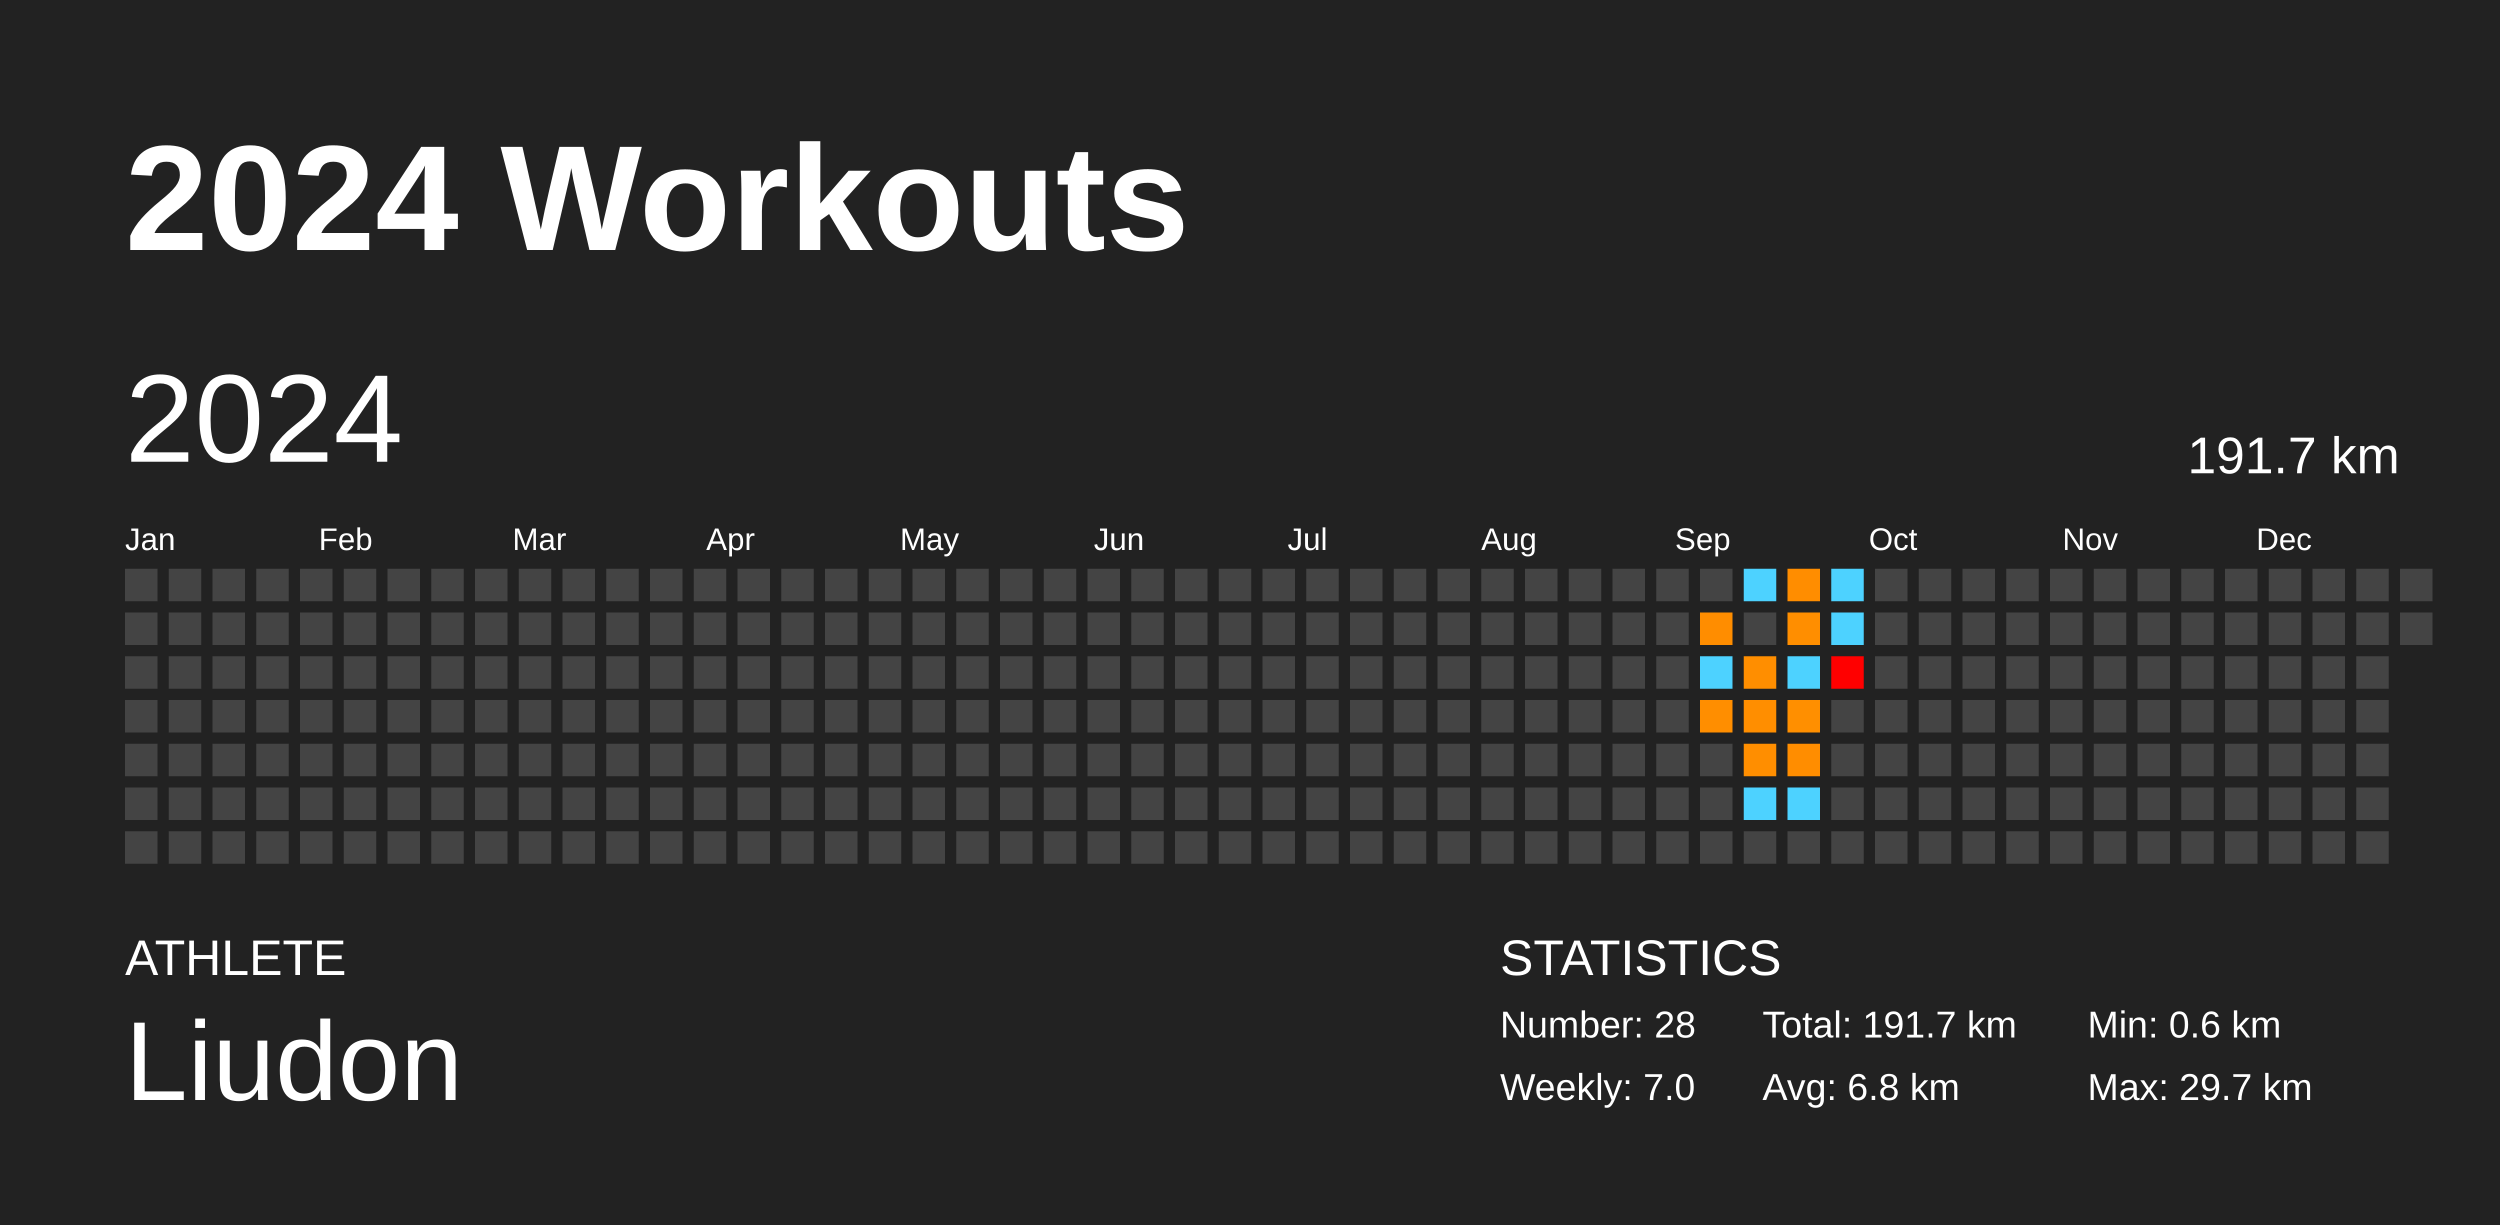
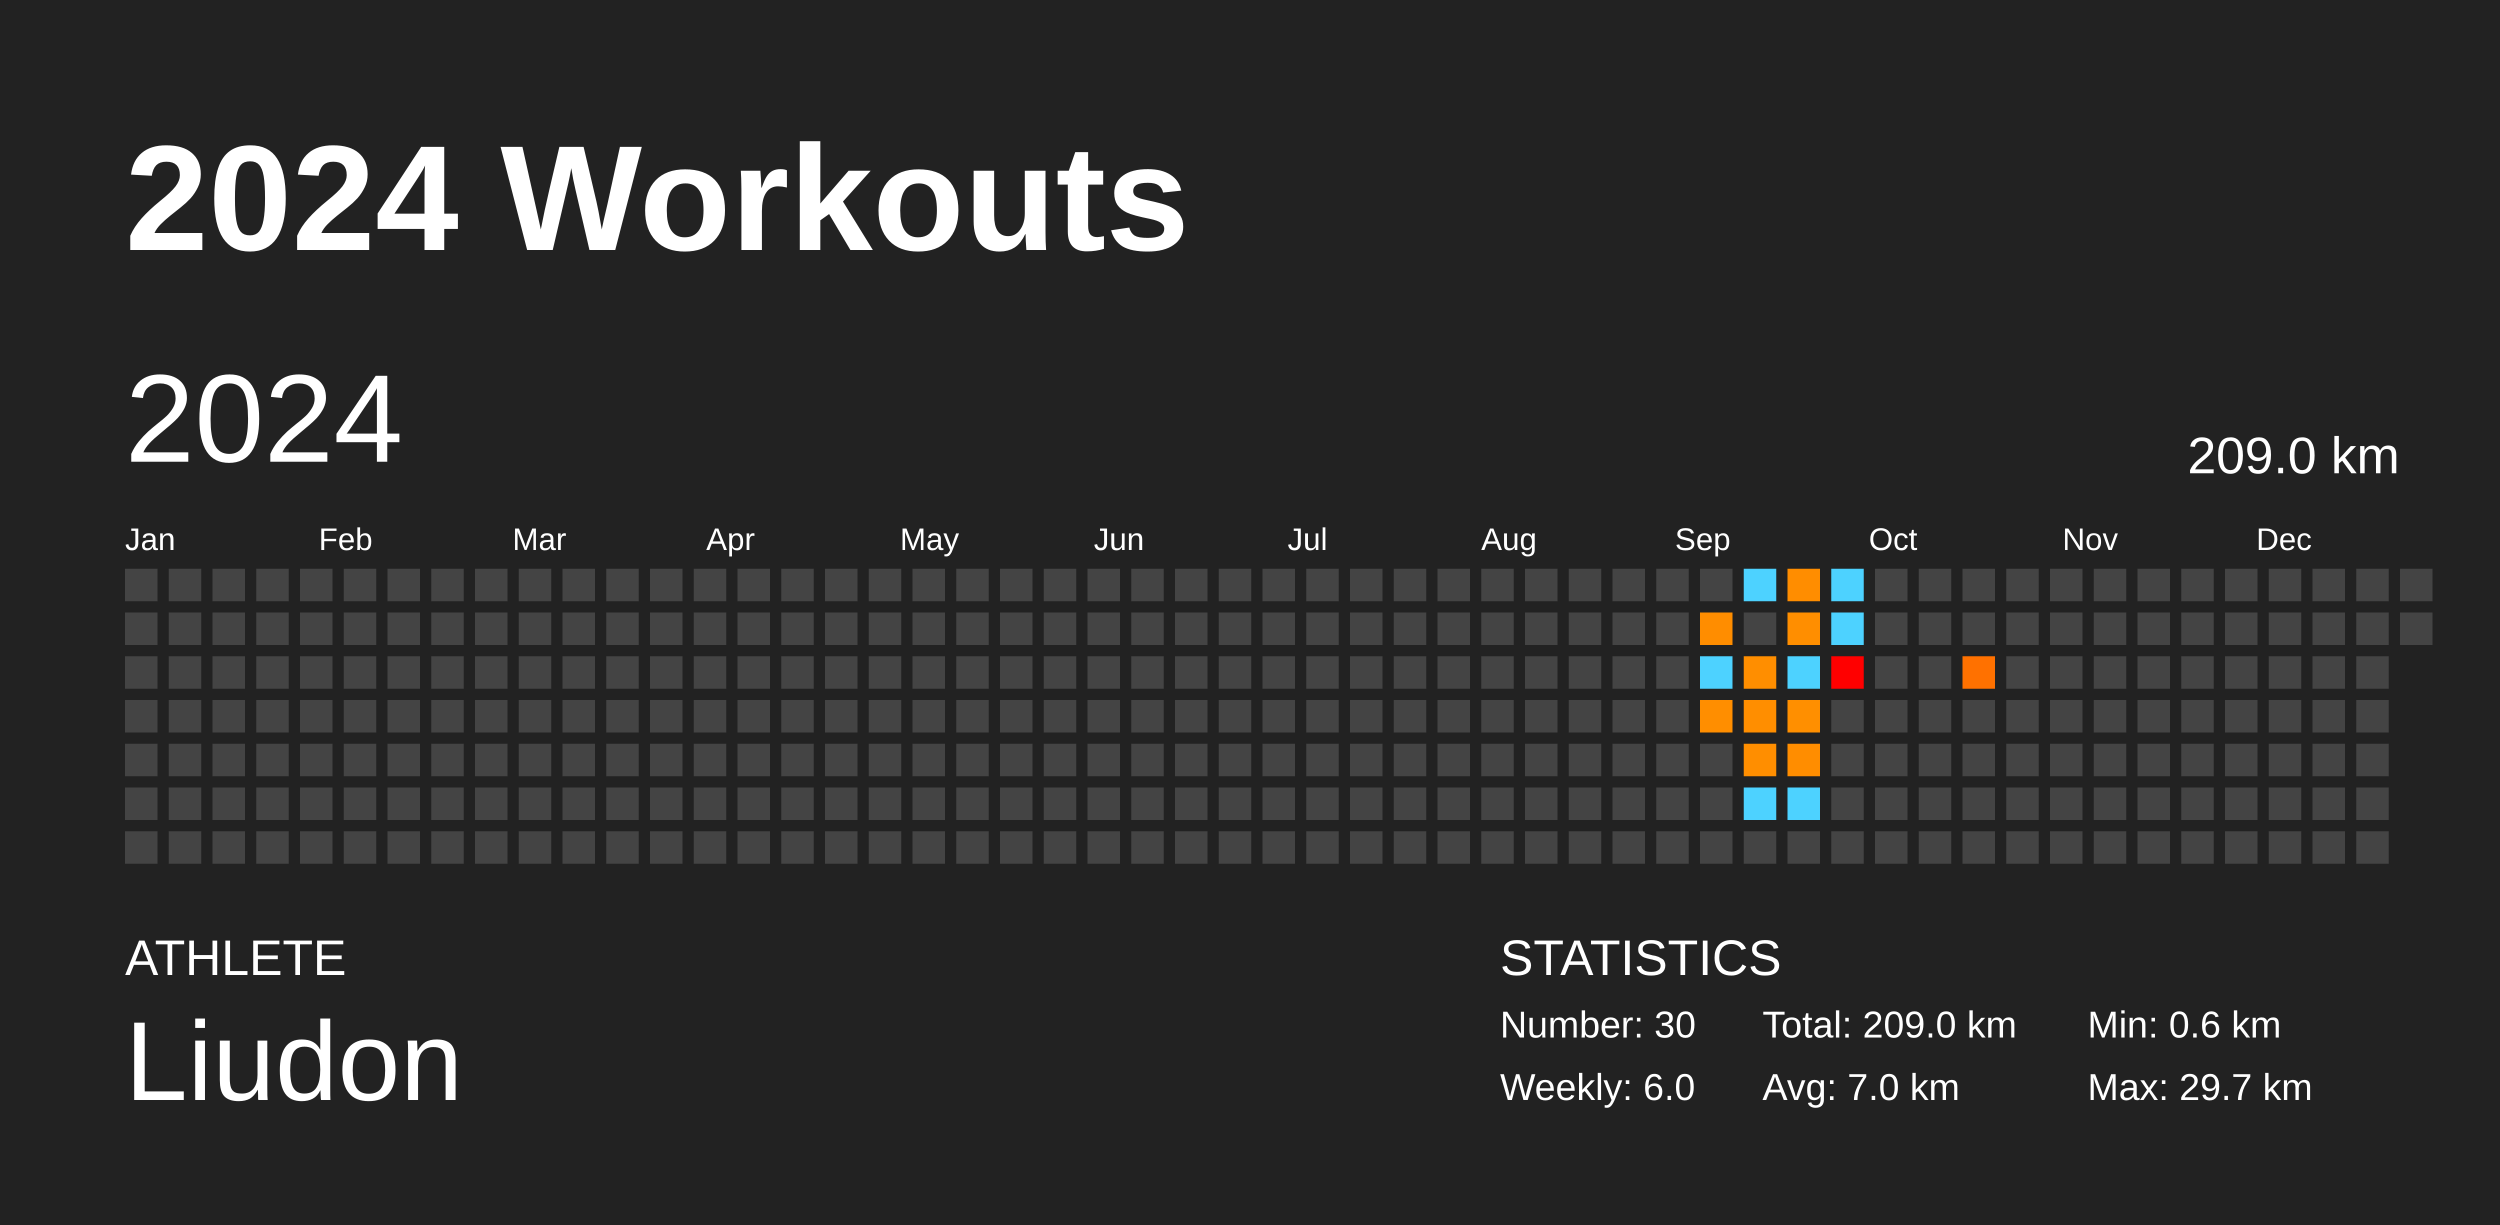
<svg xmlns="http://www.w3.org/2000/svg" baseProfile="full" height="98mm" version="1.1" viewBox="0,0,200,98" width="200mm">
  <defs />
  <rect fill="#222222" height="98" width="200" x="0" y="0" />
  <text fill="#FFFFFF" style="font-size:12px; font-family:Arial; font-weight:bold;" x="10" y="20">2024 Workouts</text>
  <text fill="#FFFFFF" style="font-size:4px; font-family:Arial" x="10" y="78">ATHLETE</text>
  <text fill="#FFFFFF" style="font-size:9px; font-family:Arial" x="10" y="88">Liudon</text>
  <text fill="#FFFFFF" style="font-size:4px; font-family:Arial" x="120" y="78">STATISTICS</text>
-   <text fill="#FFFFFF" style="font-size:3px; font-family:Arial" x="120" y="83">Number: 28</text>
-   <text fill="#FFFFFF" style="font-size:3px; font-family:Arial" x="120" y="88">Weekly: 7.0</text>
-   <text fill="#FFFFFF" style="font-size:3px; font-family:Arial" x="141" y="83">Total: 191.7 km</text>
-   <text fill="#FFFFFF" style="font-size:3px; font-family:Arial" x="141" y="88">Avg: 6.8 km</text>
+   <text fill="#FFFFFF" style="font-size:3px; font-family:Arial" x="120" y="83">Number: 30</text>
+   <text fill="#FFFFFF" style="font-size:3px; font-family:Arial" x="120" y="88">Weekly: 6.0</text>
+   <text fill="#FFFFFF" style="font-size:3px; font-family:Arial" x="141" y="83">Total: 209.0 km</text>
+   <text fill="#FFFFFF" style="font-size:3px; font-family:Arial" x="141" y="88">Avg: 7.0 km</text>
  <text fill="#FFFFFF" style="font-size:3px; font-family:Arial" x="167" y="83">Min: 0.6 km</text>
  <text fill="#FFFFFF" style="font-size:3px; font-family:Arial" x="167" y="88">Max: 29.7 km</text>
  <text dominant-baseline="hanging" fill="#FFFFFF" style="font-size:10.0px; font-family:Arial;" x="10" y="30">2024</text>
-   <text dominant-baseline="hanging" fill="#FFFFFF" style="font-size:4.125px; font-family:Arial;" x="175" y="35">191.7 km</text>
+   <text dominant-baseline="hanging" fill="#FFFFFF" style="font-size:4.125px; font-family:Arial;" x="175" y="35">209.0 km</text>
  <text fill="#FFFFFF" style="font-size:2.5px; font-family:Arial" x="10.0" y="44">Jan</text>
  <text fill="#FFFFFF" style="font-size:2.5px; font-family:Arial" x="25.5" y="44">Feb</text>
  <text fill="#FFFFFF" style="font-size:2.5px; font-family:Arial" x="41.0" y="44">Mar</text>
  <text fill="#FFFFFF" style="font-size:2.5px; font-family:Arial" x="56.5" y="44">Apr</text>
  <text fill="#FFFFFF" style="font-size:2.5px; font-family:Arial" x="72.0" y="44">May</text>
  <text fill="#FFFFFF" style="font-size:2.5px; font-family:Arial" x="87.5" y="44">Jun</text>
  <text fill="#FFFFFF" style="font-size:2.5px; font-family:Arial" x="103.0" y="44">Jul</text>
  <text fill="#FFFFFF" style="font-size:2.5px; font-family:Arial" x="118.5" y="44">Aug</text>
  <text fill="#FFFFFF" style="font-size:2.5px; font-family:Arial" x="134.0" y="44">Sep</text>
  <text fill="#FFFFFF" style="font-size:2.5px; font-family:Arial" x="149.5" y="44">Oct</text>
  <text fill="#FFFFFF" style="font-size:2.5px; font-family:Arial" x="165.0" y="44">Nov</text>
  <text fill="#FFFFFF" style="font-size:2.5px; font-family:Arial" x="180.5" y="44">Dec</text>
  <rect fill="#444444" height="2.6" width="2.6" x="10.0" y="45.5" />
  <rect fill="#444444" height="2.6" width="2.6" x="10.0" y="49.0" />
  <rect fill="#444444" height="2.6" width="2.6" x="10.0" y="52.5" />
  <rect fill="#444444" height="2.6" width="2.6" x="10.0" y="56.0" />
  <rect fill="#444444" height="2.6" width="2.6" x="10.0" y="59.5" />
  <rect fill="#444444" height="2.6" width="2.6" x="10.0" y="63.0" />
  <rect fill="#444444" height="2.6" width="2.6" x="10.0" y="66.5" />
  <rect fill="#444444" height="2.6" width="2.6" x="13.5" y="45.5" />
  <rect fill="#444444" height="2.6" width="2.6" x="13.5" y="49.0" />
  <rect fill="#444444" height="2.6" width="2.6" x="13.5" y="52.5" />
  <rect fill="#444444" height="2.6" width="2.6" x="13.5" y="56.0" />
  <rect fill="#444444" height="2.6" width="2.6" x="13.5" y="59.5" />
  <rect fill="#444444" height="2.6" width="2.6" x="13.5" y="63.0" />
  <rect fill="#444444" height="2.6" width="2.6" x="13.5" y="66.5" />
  <rect fill="#444444" height="2.6" width="2.6" x="17.0" y="45.5" />
  <rect fill="#444444" height="2.6" width="2.6" x="17.0" y="49.0" />
  <rect fill="#444444" height="2.6" width="2.6" x="17.0" y="52.5" />
  <rect fill="#444444" height="2.6" width="2.6" x="17.0" y="56.0" />
  <rect fill="#444444" height="2.6" width="2.6" x="17.0" y="59.5" />
  <rect fill="#444444" height="2.6" width="2.6" x="17.0" y="63.0" />
  <rect fill="#444444" height="2.6" width="2.6" x="17.0" y="66.5" />
  <rect fill="#444444" height="2.6" width="2.6" x="20.5" y="45.5" />
  <rect fill="#444444" height="2.6" width="2.6" x="20.5" y="49.0" />
  <rect fill="#444444" height="2.6" width="2.6" x="20.5" y="52.5" />
  <rect fill="#444444" height="2.6" width="2.6" x="20.5" y="56.0" />
  <rect fill="#444444" height="2.6" width="2.6" x="20.5" y="59.5" />
  <rect fill="#444444" height="2.6" width="2.6" x="20.5" y="63.0" />
  <rect fill="#444444" height="2.6" width="2.6" x="20.5" y="66.5" />
  <rect fill="#444444" height="2.6" width="2.6" x="24.0" y="45.5" />
  <rect fill="#444444" height="2.6" width="2.6" x="24.0" y="49.0" />
  <rect fill="#444444" height="2.6" width="2.6" x="24.0" y="52.5" />
  <rect fill="#444444" height="2.6" width="2.6" x="24.0" y="56.0" />
  <rect fill="#444444" height="2.6" width="2.6" x="24.0" y="59.5" />
  <rect fill="#444444" height="2.6" width="2.6" x="24.0" y="63.0" />
  <rect fill="#444444" height="2.6" width="2.6" x="24.0" y="66.5" />
  <rect fill="#444444" height="2.6" width="2.6" x="27.5" y="45.5" />
  <rect fill="#444444" height="2.6" width="2.6" x="27.5" y="49.0" />
  <rect fill="#444444" height="2.6" width="2.6" x="27.5" y="52.5" />
  <rect fill="#444444" height="2.6" width="2.6" x="27.5" y="56.0" />
  <rect fill="#444444" height="2.6" width="2.6" x="27.5" y="59.5" />
  <rect fill="#444444" height="2.6" width="2.6" x="27.5" y="63.0" />
  <rect fill="#444444" height="2.6" width="2.6" x="27.5" y="66.5" />
  <rect fill="#444444" height="2.6" width="2.6" x="31.0" y="45.5" />
  <rect fill="#444444" height="2.6" width="2.6" x="31.0" y="49.0" />
  <rect fill="#444444" height="2.6" width="2.6" x="31.0" y="52.5" />
  <rect fill="#444444" height="2.6" width="2.6" x="31.0" y="56.0" />
  <rect fill="#444444" height="2.6" width="2.6" x="31.0" y="59.5" />
  <rect fill="#444444" height="2.6" width="2.6" x="31.0" y="63.0" />
  <rect fill="#444444" height="2.6" width="2.6" x="31.0" y="66.5" />
  <rect fill="#444444" height="2.6" width="2.6" x="34.5" y="45.5" />
  <rect fill="#444444" height="2.6" width="2.6" x="34.5" y="49.0" />
  <rect fill="#444444" height="2.6" width="2.6" x="34.5" y="52.5" />
  <rect fill="#444444" height="2.6" width="2.6" x="34.5" y="56.0" />
  <rect fill="#444444" height="2.6" width="2.6" x="34.5" y="59.5" />
  <rect fill="#444444" height="2.6" width="2.6" x="34.5" y="63.0" />
  <rect fill="#444444" height="2.6" width="2.6" x="34.5" y="66.5" />
  <rect fill="#444444" height="2.6" width="2.6" x="38.0" y="45.5" />
  <rect fill="#444444" height="2.6" width="2.6" x="38.0" y="49.0" />
  <rect fill="#444444" height="2.6" width="2.6" x="38.0" y="52.5" />
  <rect fill="#444444" height="2.6" width="2.6" x="38.0" y="56.0" />
  <rect fill="#444444" height="2.6" width="2.6" x="38.0" y="59.5" />
  <rect fill="#444444" height="2.6" width="2.6" x="38.0" y="63.0" />
  <rect fill="#444444" height="2.6" width="2.6" x="38.0" y="66.5" />
  <rect fill="#444444" height="2.6" width="2.6" x="41.5" y="45.5" />
  <rect fill="#444444" height="2.6" width="2.6" x="41.5" y="49.0" />
  <rect fill="#444444" height="2.6" width="2.6" x="41.5" y="52.5" />
  <rect fill="#444444" height="2.6" width="2.6" x="41.5" y="56.0" />
  <rect fill="#444444" height="2.6" width="2.6" x="41.5" y="59.5" />
  <rect fill="#444444" height="2.6" width="2.6" x="41.5" y="63.0" />
  <rect fill="#444444" height="2.6" width="2.6" x="41.5" y="66.5" />
  <rect fill="#444444" height="2.6" width="2.6" x="45.0" y="45.5" />
  <rect fill="#444444" height="2.6" width="2.6" x="45.0" y="49.0" />
  <rect fill="#444444" height="2.6" width="2.6" x="45.0" y="52.5" />
  <rect fill="#444444" height="2.6" width="2.6" x="45.0" y="56.0" />
  <rect fill="#444444" height="2.6" width="2.6" x="45.0" y="59.5" />
  <rect fill="#444444" height="2.6" width="2.6" x="45.0" y="63.0" />
  <rect fill="#444444" height="2.6" width="2.6" x="45.0" y="66.5" />
  <rect fill="#444444" height="2.6" width="2.6" x="48.5" y="45.5" />
  <rect fill="#444444" height="2.6" width="2.6" x="48.5" y="49.0" />
  <rect fill="#444444" height="2.6" width="2.6" x="48.5" y="52.5" />
  <rect fill="#444444" height="2.6" width="2.6" x="48.5" y="56.0" />
  <rect fill="#444444" height="2.6" width="2.6" x="48.5" y="59.5" />
  <rect fill="#444444" height="2.6" width="2.6" x="48.5" y="63.0" />
  <rect fill="#444444" height="2.6" width="2.6" x="48.5" y="66.5" />
  <rect fill="#444444" height="2.6" width="2.6" x="52.0" y="45.5" />
  <rect fill="#444444" height="2.6" width="2.6" x="52.0" y="49.0" />
  <rect fill="#444444" height="2.6" width="2.6" x="52.0" y="52.5" />
  <rect fill="#444444" height="2.6" width="2.6" x="52.0" y="56.0" />
  <rect fill="#444444" height="2.6" width="2.6" x="52.0" y="59.5" />
  <rect fill="#444444" height="2.6" width="2.6" x="52.0" y="63.0" />
  <rect fill="#444444" height="2.6" width="2.6" x="52.0" y="66.5" />
  <rect fill="#444444" height="2.6" width="2.6" x="55.5" y="45.5" />
  <rect fill="#444444" height="2.6" width="2.6" x="55.5" y="49.0" />
  <rect fill="#444444" height="2.6" width="2.6" x="55.5" y="52.5" />
  <rect fill="#444444" height="2.6" width="2.6" x="55.5" y="56.0" />
  <rect fill="#444444" height="2.6" width="2.6" x="55.5" y="59.5" />
  <rect fill="#444444" height="2.6" width="2.6" x="55.5" y="63.0" />
  <rect fill="#444444" height="2.6" width="2.6" x="55.5" y="66.5" />
  <rect fill="#444444" height="2.6" width="2.6" x="59.0" y="45.5" />
  <rect fill="#444444" height="2.6" width="2.6" x="59.0" y="49.0" />
  <rect fill="#444444" height="2.6" width="2.6" x="59.0" y="52.5" />
  <rect fill="#444444" height="2.6" width="2.6" x="59.0" y="56.0" />
  <rect fill="#444444" height="2.6" width="2.6" x="59.0" y="59.5" />
  <rect fill="#444444" height="2.6" width="2.6" x="59.0" y="63.0" />
  <rect fill="#444444" height="2.6" width="2.6" x="59.0" y="66.5" />
  <rect fill="#444444" height="2.6" width="2.6" x="62.5" y="45.5" />
  <rect fill="#444444" height="2.6" width="2.6" x="62.5" y="49.0" />
  <rect fill="#444444" height="2.6" width="2.6" x="62.5" y="52.5" />
  <rect fill="#444444" height="2.6" width="2.6" x="62.5" y="56.0" />
  <rect fill="#444444" height="2.6" width="2.6" x="62.5" y="59.5" />
  <rect fill="#444444" height="2.6" width="2.6" x="62.5" y="63.0" />
  <rect fill="#444444" height="2.6" width="2.6" x="62.5" y="66.5" />
  <rect fill="#444444" height="2.6" width="2.6" x="66.0" y="45.5" />
  <rect fill="#444444" height="2.6" width="2.6" x="66.0" y="49.0" />
  <rect fill="#444444" height="2.6" width="2.6" x="66.0" y="52.5" />
  <rect fill="#444444" height="2.6" width="2.6" x="66.0" y="56.0" />
  <rect fill="#444444" height="2.6" width="2.6" x="66.0" y="59.5" />
  <rect fill="#444444" height="2.6" width="2.6" x="66.0" y="63.0" />
  <rect fill="#444444" height="2.6" width="2.6" x="66.0" y="66.5" />
  <rect fill="#444444" height="2.6" width="2.6" x="69.5" y="45.5" />
  <rect fill="#444444" height="2.6" width="2.6" x="69.5" y="49.0" />
  <rect fill="#444444" height="2.6" width="2.6" x="69.5" y="52.5" />
  <rect fill="#444444" height="2.6" width="2.6" x="69.5" y="56.0" />
  <rect fill="#444444" height="2.6" width="2.6" x="69.5" y="59.5" />
  <rect fill="#444444" height="2.6" width="2.6" x="69.5" y="63.0" />
  <rect fill="#444444" height="2.6" width="2.6" x="69.5" y="66.5" />
  <rect fill="#444444" height="2.6" width="2.6" x="73.0" y="45.5" />
  <rect fill="#444444" height="2.6" width="2.6" x="73.0" y="49.0" />
  <rect fill="#444444" height="2.6" width="2.6" x="73.0" y="52.5" />
  <rect fill="#444444" height="2.6" width="2.6" x="73.0" y="56.0" />
  <rect fill="#444444" height="2.6" width="2.6" x="73.0" y="59.5" />
  <rect fill="#444444" height="2.6" width="2.6" x="73.0" y="63.0" />
  <rect fill="#444444" height="2.6" width="2.6" x="73.0" y="66.5" />
  <rect fill="#444444" height="2.6" width="2.6" x="76.5" y="45.5" />
  <rect fill="#444444" height="2.6" width="2.6" x="76.5" y="49.0" />
  <rect fill="#444444" height="2.6" width="2.6" x="76.5" y="52.5" />
  <rect fill="#444444" height="2.6" width="2.6" x="76.5" y="56.0" />
  <rect fill="#444444" height="2.6" width="2.6" x="76.5" y="59.5" />
  <rect fill="#444444" height="2.6" width="2.6" x="76.5" y="63.0" />
  <rect fill="#444444" height="2.6" width="2.6" x="76.5" y="66.5" />
  <rect fill="#444444" height="2.6" width="2.6" x="80.0" y="45.5" />
  <rect fill="#444444" height="2.6" width="2.6" x="80.0" y="49.0" />
  <rect fill="#444444" height="2.6" width="2.6" x="80.0" y="52.5" />
  <rect fill="#444444" height="2.6" width="2.6" x="80.0" y="56.0" />
  <rect fill="#444444" height="2.6" width="2.6" x="80.0" y="59.5" />
  <rect fill="#444444" height="2.6" width="2.6" x="80.0" y="63.0" />
  <rect fill="#444444" height="2.6" width="2.6" x="80.0" y="66.5" />
  <rect fill="#444444" height="2.6" width="2.6" x="83.5" y="45.5" />
  <rect fill="#444444" height="2.6" width="2.6" x="83.5" y="49.0" />
  <rect fill="#444444" height="2.6" width="2.6" x="83.5" y="52.5" />
  <rect fill="#444444" height="2.6" width="2.6" x="83.5" y="56.0" />
  <rect fill="#444444" height="2.6" width="2.6" x="83.5" y="59.5" />
  <rect fill="#444444" height="2.6" width="2.6" x="83.5" y="63.0" />
  <rect fill="#444444" height="2.6" width="2.6" x="83.5" y="66.5" />
  <rect fill="#444444" height="2.6" width="2.6" x="87.0" y="45.5" />
  <rect fill="#444444" height="2.6" width="2.6" x="87.0" y="49.0" />
  <rect fill="#444444" height="2.6" width="2.6" x="87.0" y="52.5" />
  <rect fill="#444444" height="2.6" width="2.6" x="87.0" y="56.0" />
  <rect fill="#444444" height="2.6" width="2.6" x="87.0" y="59.5" />
  <rect fill="#444444" height="2.6" width="2.6" x="87.0" y="63.0" />
  <rect fill="#444444" height="2.6" width="2.6" x="87.0" y="66.5" />
  <rect fill="#444444" height="2.6" width="2.6" x="90.5" y="45.5" />
  <rect fill="#444444" height="2.6" width="2.6" x="90.5" y="49.0" />
  <rect fill="#444444" height="2.6" width="2.6" x="90.5" y="52.5" />
  <rect fill="#444444" height="2.6" width="2.6" x="90.5" y="56.0" />
  <rect fill="#444444" height="2.6" width="2.6" x="90.5" y="59.5" />
  <rect fill="#444444" height="2.6" width="2.6" x="90.5" y="63.0" />
  <rect fill="#444444" height="2.6" width="2.6" x="90.5" y="66.5" />
  <rect fill="#444444" height="2.6" width="2.6" x="94.0" y="45.5" />
  <rect fill="#444444" height="2.6" width="2.6" x="94.0" y="49.0" />
  <rect fill="#444444" height="2.6" width="2.6" x="94.0" y="52.5" />
  <rect fill="#444444" height="2.6" width="2.6" x="94.0" y="56.0" />
  <rect fill="#444444" height="2.6" width="2.6" x="94.0" y="59.5" />
  <rect fill="#444444" height="2.6" width="2.6" x="94.0" y="63.0" />
  <rect fill="#444444" height="2.6" width="2.6" x="94.0" y="66.5" />
  <rect fill="#444444" height="2.6" width="2.6" x="97.5" y="45.5" />
  <rect fill="#444444" height="2.6" width="2.6" x="97.5" y="49.0" />
  <rect fill="#444444" height="2.6" width="2.6" x="97.5" y="52.5" />
  <rect fill="#444444" height="2.6" width="2.6" x="97.5" y="56.0" />
  <rect fill="#444444" height="2.6" width="2.6" x="97.5" y="59.5" />
  <rect fill="#444444" height="2.6" width="2.6" x="97.5" y="63.0" />
  <rect fill="#444444" height="2.6" width="2.6" x="97.5" y="66.5" />
  <rect fill="#444444" height="2.6" width="2.6" x="101.0" y="45.5" />
  <rect fill="#444444" height="2.6" width="2.6" x="101.0" y="49.0" />
  <rect fill="#444444" height="2.6" width="2.6" x="101.0" y="52.5" />
  <rect fill="#444444" height="2.6" width="2.6" x="101.0" y="56.0" />
  <rect fill="#444444" height="2.6" width="2.6" x="101.0" y="59.5" />
  <rect fill="#444444" height="2.6" width="2.6" x="101.0" y="63.0" />
  <rect fill="#444444" height="2.6" width="2.6" x="101.0" y="66.5" />
  <rect fill="#444444" height="2.6" width="2.6" x="104.5" y="45.5" />
  <rect fill="#444444" height="2.6" width="2.6" x="104.5" y="49.0" />
  <rect fill="#444444" height="2.6" width="2.6" x="104.5" y="52.5" />
  <rect fill="#444444" height="2.6" width="2.6" x="104.5" y="56.0" />
  <rect fill="#444444" height="2.6" width="2.6" x="104.5" y="59.5" />
  <rect fill="#444444" height="2.6" width="2.6" x="104.5" y="63.0" />
  <rect fill="#444444" height="2.6" width="2.6" x="104.5" y="66.5" />
  <rect fill="#444444" height="2.6" width="2.6" x="108.0" y="45.5" />
  <rect fill="#444444" height="2.6" width="2.6" x="108.0" y="49.0" />
  <rect fill="#444444" height="2.6" width="2.6" x="108.0" y="52.5" />
  <rect fill="#444444" height="2.6" width="2.6" x="108.0" y="56.0" />
  <rect fill="#444444" height="2.6" width="2.6" x="108.0" y="59.5" />
  <rect fill="#444444" height="2.6" width="2.6" x="108.0" y="63.0" />
  <rect fill="#444444" height="2.6" width="2.6" x="108.0" y="66.5" />
  <rect fill="#444444" height="2.6" width="2.6" x="111.5" y="45.5" />
  <rect fill="#444444" height="2.6" width="2.6" x="111.5" y="49.0" />
  <rect fill="#444444" height="2.6" width="2.6" x="111.5" y="52.5" />
  <rect fill="#444444" height="2.6" width="2.6" x="111.5" y="56.0" />
  <rect fill="#444444" height="2.6" width="2.6" x="111.5" y="59.5" />
  <rect fill="#444444" height="2.6" width="2.6" x="111.5" y="63.0" />
  <rect fill="#444444" height="2.6" width="2.6" x="111.5" y="66.5" />
  <rect fill="#444444" height="2.6" width="2.6" x="115.0" y="45.5" />
  <rect fill="#444444" height="2.6" width="2.6" x="115.0" y="49.0" />
  <rect fill="#444444" height="2.6" width="2.6" x="115.0" y="52.5" />
  <rect fill="#444444" height="2.6" width="2.6" x="115.0" y="56.0" />
  <rect fill="#444444" height="2.6" width="2.6" x="115.0" y="59.5" />
  <rect fill="#444444" height="2.6" width="2.6" x="115.0" y="63.0" />
  <rect fill="#444444" height="2.6" width="2.6" x="115.0" y="66.5" />
  <rect fill="#444444" height="2.6" width="2.6" x="118.5" y="45.5" />
  <rect fill="#444444" height="2.6" width="2.6" x="118.5" y="49.0" />
  <rect fill="#444444" height="2.6" width="2.6" x="118.5" y="52.5" />
  <rect fill="#444444" height="2.6" width="2.6" x="118.5" y="56.0" />
  <rect fill="#444444" height="2.6" width="2.6" x="118.5" y="59.5" />
  <rect fill="#444444" height="2.6" width="2.6" x="118.5" y="63.0" />
  <rect fill="#444444" height="2.6" width="2.6" x="118.5" y="66.5" />
  <rect fill="#444444" height="2.6" width="2.6" x="122.0" y="45.5" />
  <rect fill="#444444" height="2.6" width="2.6" x="122.0" y="49.0" />
  <rect fill="#444444" height="2.6" width="2.6" x="122.0" y="52.5" />
  <rect fill="#444444" height="2.6" width="2.6" x="122.0" y="56.0" />
  <rect fill="#444444" height="2.6" width="2.6" x="122.0" y="59.5" />
  <rect fill="#444444" height="2.6" width="2.6" x="122.0" y="63.0" />
  <rect fill="#444444" height="2.6" width="2.6" x="122.0" y="66.5" />
  <rect fill="#444444" height="2.6" width="2.6" x="125.5" y="45.5" />
  <rect fill="#444444" height="2.6" width="2.6" x="125.5" y="49.0" />
  <rect fill="#444444" height="2.6" width="2.6" x="125.5" y="52.5" />
  <rect fill="#444444" height="2.6" width="2.6" x="125.5" y="56.0" />
  <rect fill="#444444" height="2.6" width="2.6" x="125.5" y="59.5" />
  <rect fill="#444444" height="2.6" width="2.6" x="125.5" y="63.0" />
  <rect fill="#444444" height="2.6" width="2.6" x="125.5" y="66.5" />
  <rect fill="#444444" height="2.6" width="2.6" x="129.0" y="45.5" />
  <rect fill="#444444" height="2.6" width="2.6" x="129.0" y="49.0" />
  <rect fill="#444444" height="2.6" width="2.6" x="129.0" y="52.5" />
  <rect fill="#444444" height="2.6" width="2.6" x="129.0" y="56.0" />
  <rect fill="#444444" height="2.6" width="2.6" x="129.0" y="59.5" />
  <rect fill="#444444" height="2.6" width="2.6" x="129.0" y="63.0" />
  <rect fill="#444444" height="2.6" width="2.6" x="129.0" y="66.5" />
  <rect fill="#444444" height="2.6" width="2.6" x="132.5" y="45.5" />
  <rect fill="#444444" height="2.6" width="2.6" x="132.5" y="49.0" />
  <rect fill="#444444" height="2.6" width="2.6" x="132.5" y="52.5" />
  <rect fill="#444444" height="2.6" width="2.6" x="132.5" y="56.0" />
  <rect fill="#444444" height="2.6" width="2.6" x="132.5" y="59.5" />
  <rect fill="#444444" height="2.6" width="2.6" x="132.5" y="63.0" />
  <rect fill="#444444" height="2.6" width="2.6" x="132.5" y="66.5" />
  <rect fill="#444444" height="2.6" width="2.6" x="136.0" y="45.5" />
  <rect fill="#ff8d00" height="2.6" width="2.6" x="136.0" y="49.0" />
  <rect fill="#4dd2ff" height="2.6" width="2.6" x="136.0" y="52.5" />
  <rect fill="#ff8e00" height="2.6" width="2.6" x="136.0" y="56.0" />
  <rect fill="#444444" height="2.6" width="2.6" x="136.0" y="59.5" />
  <rect fill="#444444" height="2.6" width="2.6" x="136.0" y="63.0" />
  <rect fill="#444444" height="2.6" width="2.6" x="136.0" y="66.5" />
  <rect fill="#4dd2ff" height="2.6" width="2.6" x="139.5" y="45.5" />
  <rect fill="#444444" height="2.6" width="2.6" x="139.5" y="49.0" />
  <rect fill="#ff8e00" height="2.6" width="2.6" x="139.5" y="52.5" />
  <rect fill="#ff8e00" height="2.6" width="2.6" x="139.5" y="56.0" />
  <rect fill="#ff8e00" height="2.6" width="2.6" x="139.5" y="59.5" />
  <rect fill="#4dd2ff" height="2.6" width="2.6" x="139.5" y="63.0" />
  <rect fill="#444444" height="2.6" width="2.6" x="139.5" y="66.5" />
  <rect fill="#ff8d00" height="2.6" width="2.6" x="143.0" y="45.5" />
  <rect fill="#ff8e00" height="2.6" width="2.6" x="143.0" y="49.0" />
  <rect fill="#4dd2ff" height="2.6" width="2.6" x="143.0" y="52.5" />
  <rect fill="#ff8f00" height="2.6" width="2.6" x="143.0" y="56.0" />
  <rect fill="#ff8d00" height="2.6" width="2.6" x="143.0" y="59.5" />
  <rect fill="#4dd2ff" height="2.6" width="2.6" x="143.0" y="63.0" />
  <rect fill="#444444" height="2.6" width="2.6" x="143.0" y="66.5" />
  <rect fill="#4dd2ff" height="2.6" width="2.6" x="146.5" y="45.5" />
  <rect fill="#4dd2ff" height="2.6" width="2.6" x="146.5" y="49.0" />
  <rect fill="red" height="2.6" width="2.6" x="146.5" y="52.5" />
  <rect fill="#444444" height="2.6" width="2.6" x="146.5" y="56.0" />
  <rect fill="#444444" height="2.6" width="2.6" x="146.5" y="59.5" />
  <rect fill="#444444" height="2.6" width="2.6" x="146.5" y="63.0" />
  <rect fill="#444444" height="2.6" width="2.6" x="146.5" y="66.5" />
  <rect fill="#444444" height="2.6" width="2.6" x="150.0" y="45.5" />
  <rect fill="#444444" height="2.6" width="2.6" x="150.0" y="49.0" />
  <rect fill="#444444" height="2.6" width="2.6" x="150.0" y="52.5" />
  <rect fill="#444444" height="2.6" width="2.6" x="150.0" y="56.0" />
  <rect fill="#444444" height="2.6" width="2.6" x="150.0" y="59.5" />
  <rect fill="#444444" height="2.6" width="2.6" x="150.0" y="63.0" />
  <rect fill="#444444" height="2.6" width="2.6" x="150.0" y="66.5" />
  <rect fill="#444444" height="2.6" width="2.6" x="153.5" y="45.5" />
  <rect fill="#444444" height="2.6" width="2.6" x="153.5" y="49.0" />
  <rect fill="#444444" height="2.6" width="2.6" x="153.5" y="52.5" />
  <rect fill="#444444" height="2.6" width="2.6" x="153.5" y="56.0" />
  <rect fill="#444444" height="2.6" width="2.6" x="153.5" y="59.5" />
  <rect fill="#444444" height="2.6" width="2.6" x="153.5" y="63.0" />
  <rect fill="#444444" height="2.6" width="2.6" x="153.5" y="66.5" />
  <rect fill="#444444" height="2.6" width="2.6" x="157.0" y="45.5" />
  <rect fill="#444444" height="2.6" width="2.6" x="157.0" y="49.0" />
-   <rect fill="#444444" height="2.6" width="2.6" x="157.0" y="52.5" />
+   <rect fill="#ff7100" height="2.6" width="2.6" x="157.0" y="52.5" />
  <rect fill="#444444" height="2.6" width="2.6" x="157.0" y="56.0" />
  <rect fill="#444444" height="2.6" width="2.6" x="157.0" y="59.5" />
  <rect fill="#444444" height="2.6" width="2.6" x="157.0" y="63.0" />
  <rect fill="#444444" height="2.6" width="2.6" x="157.0" y="66.5" />
  <rect fill="#444444" height="2.6" width="2.6" x="160.5" y="45.5" />
  <rect fill="#444444" height="2.6" width="2.6" x="160.5" y="49.0" />
  <rect fill="#444444" height="2.6" width="2.6" x="160.5" y="52.5" />
  <rect fill="#444444" height="2.6" width="2.6" x="160.5" y="56.0" />
  <rect fill="#444444" height="2.6" width="2.6" x="160.5" y="59.5" />
  <rect fill="#444444" height="2.6" width="2.6" x="160.5" y="63.0" />
  <rect fill="#444444" height="2.6" width="2.6" x="160.5" y="66.5" />
  <rect fill="#444444" height="2.6" width="2.6" x="164.0" y="45.5" />
  <rect fill="#444444" height="2.6" width="2.6" x="164.0" y="49.0" />
  <rect fill="#444444" height="2.6" width="2.6" x="164.0" y="52.5" />
  <rect fill="#444444" height="2.6" width="2.6" x="164.0" y="56.0" />
  <rect fill="#444444" height="2.6" width="2.6" x="164.0" y="59.5" />
  <rect fill="#444444" height="2.6" width="2.6" x="164.0" y="63.0" />
  <rect fill="#444444" height="2.6" width="2.6" x="164.0" y="66.5" />
  <rect fill="#444444" height="2.6" width="2.6" x="167.5" y="45.5" />
  <rect fill="#444444" height="2.6" width="2.6" x="167.5" y="49.0" />
  <rect fill="#444444" height="2.6" width="2.6" x="167.5" y="52.5" />
  <rect fill="#444444" height="2.6" width="2.6" x="167.5" y="56.0" />
  <rect fill="#444444" height="2.6" width="2.6" x="167.5" y="59.5" />
  <rect fill="#444444" height="2.6" width="2.6" x="167.5" y="63.0" />
  <rect fill="#444444" height="2.6" width="2.6" x="167.5" y="66.5" />
  <rect fill="#444444" height="2.6" width="2.6" x="171.0" y="45.5" />
  <rect fill="#444444" height="2.6" width="2.6" x="171.0" y="49.0" />
  <rect fill="#444444" height="2.6" width="2.6" x="171.0" y="52.5" />
  <rect fill="#444444" height="2.6" width="2.6" x="171.0" y="56.0" />
  <rect fill="#444444" height="2.6" width="2.6" x="171.0" y="59.5" />
  <rect fill="#444444" height="2.6" width="2.6" x="171.0" y="63.0" />
  <rect fill="#444444" height="2.6" width="2.6" x="171.0" y="66.5" />
  <rect fill="#444444" height="2.6" width="2.6" x="174.5" y="45.5" />
  <rect fill="#444444" height="2.6" width="2.6" x="174.5" y="49.0" />
  <rect fill="#444444" height="2.6" width="2.6" x="174.5" y="52.5" />
  <rect fill="#444444" height="2.6" width="2.6" x="174.5" y="56.0" />
  <rect fill="#444444" height="2.6" width="2.6" x="174.5" y="59.5" />
  <rect fill="#444444" height="2.6" width="2.6" x="174.5" y="63.0" />
  <rect fill="#444444" height="2.6" width="2.6" x="174.5" y="66.5" />
  <rect fill="#444444" height="2.6" width="2.6" x="178.0" y="45.5" />
  <rect fill="#444444" height="2.6" width="2.6" x="178.0" y="49.0" />
  <rect fill="#444444" height="2.6" width="2.6" x="178.0" y="52.5" />
  <rect fill="#444444" height="2.6" width="2.6" x="178.0" y="56.0" />
  <rect fill="#444444" height="2.6" width="2.6" x="178.0" y="59.5" />
  <rect fill="#444444" height="2.6" width="2.6" x="178.0" y="63.0" />
  <rect fill="#444444" height="2.6" width="2.6" x="178.0" y="66.5" />
  <rect fill="#444444" height="2.6" width="2.6" x="181.5" y="45.5" />
  <rect fill="#444444" height="2.6" width="2.6" x="181.5" y="49.0" />
  <rect fill="#444444" height="2.6" width="2.6" x="181.5" y="52.5" />
  <rect fill="#444444" height="2.6" width="2.6" x="181.5" y="56.0" />
  <rect fill="#444444" height="2.6" width="2.6" x="181.5" y="59.5" />
  <rect fill="#444444" height="2.6" width="2.6" x="181.5" y="63.0" />
  <rect fill="#444444" height="2.6" width="2.6" x="181.5" y="66.5" />
  <rect fill="#444444" height="2.6" width="2.6" x="185.0" y="45.5" />
  <rect fill="#444444" height="2.6" width="2.6" x="185.0" y="49.0" />
  <rect fill="#444444" height="2.6" width="2.6" x="185.0" y="52.5" />
  <rect fill="#444444" height="2.6" width="2.6" x="185.0" y="56.0" />
  <rect fill="#444444" height="2.6" width="2.6" x="185.0" y="59.5" />
  <rect fill="#444444" height="2.6" width="2.6" x="185.0" y="63.0" />
  <rect fill="#444444" height="2.6" width="2.6" x="185.0" y="66.5" />
  <rect fill="#444444" height="2.6" width="2.6" x="188.5" y="45.5" />
  <rect fill="#444444" height="2.6" width="2.6" x="188.5" y="49.0" />
  <rect fill="#444444" height="2.6" width="2.6" x="188.5" y="52.5" />
  <rect fill="#444444" height="2.6" width="2.6" x="188.5" y="56.0" />
  <rect fill="#444444" height="2.6" width="2.6" x="188.5" y="59.5" />
  <rect fill="#444444" height="2.6" width="2.6" x="188.5" y="63.0" />
  <rect fill="#444444" height="2.6" width="2.6" x="188.5" y="66.5" />
  <rect fill="#444444" height="2.6" width="2.6" x="192.0" y="45.5" />
  <rect fill="#444444" height="2.6" width="2.6" x="192.0" y="49.0" />
</svg>
